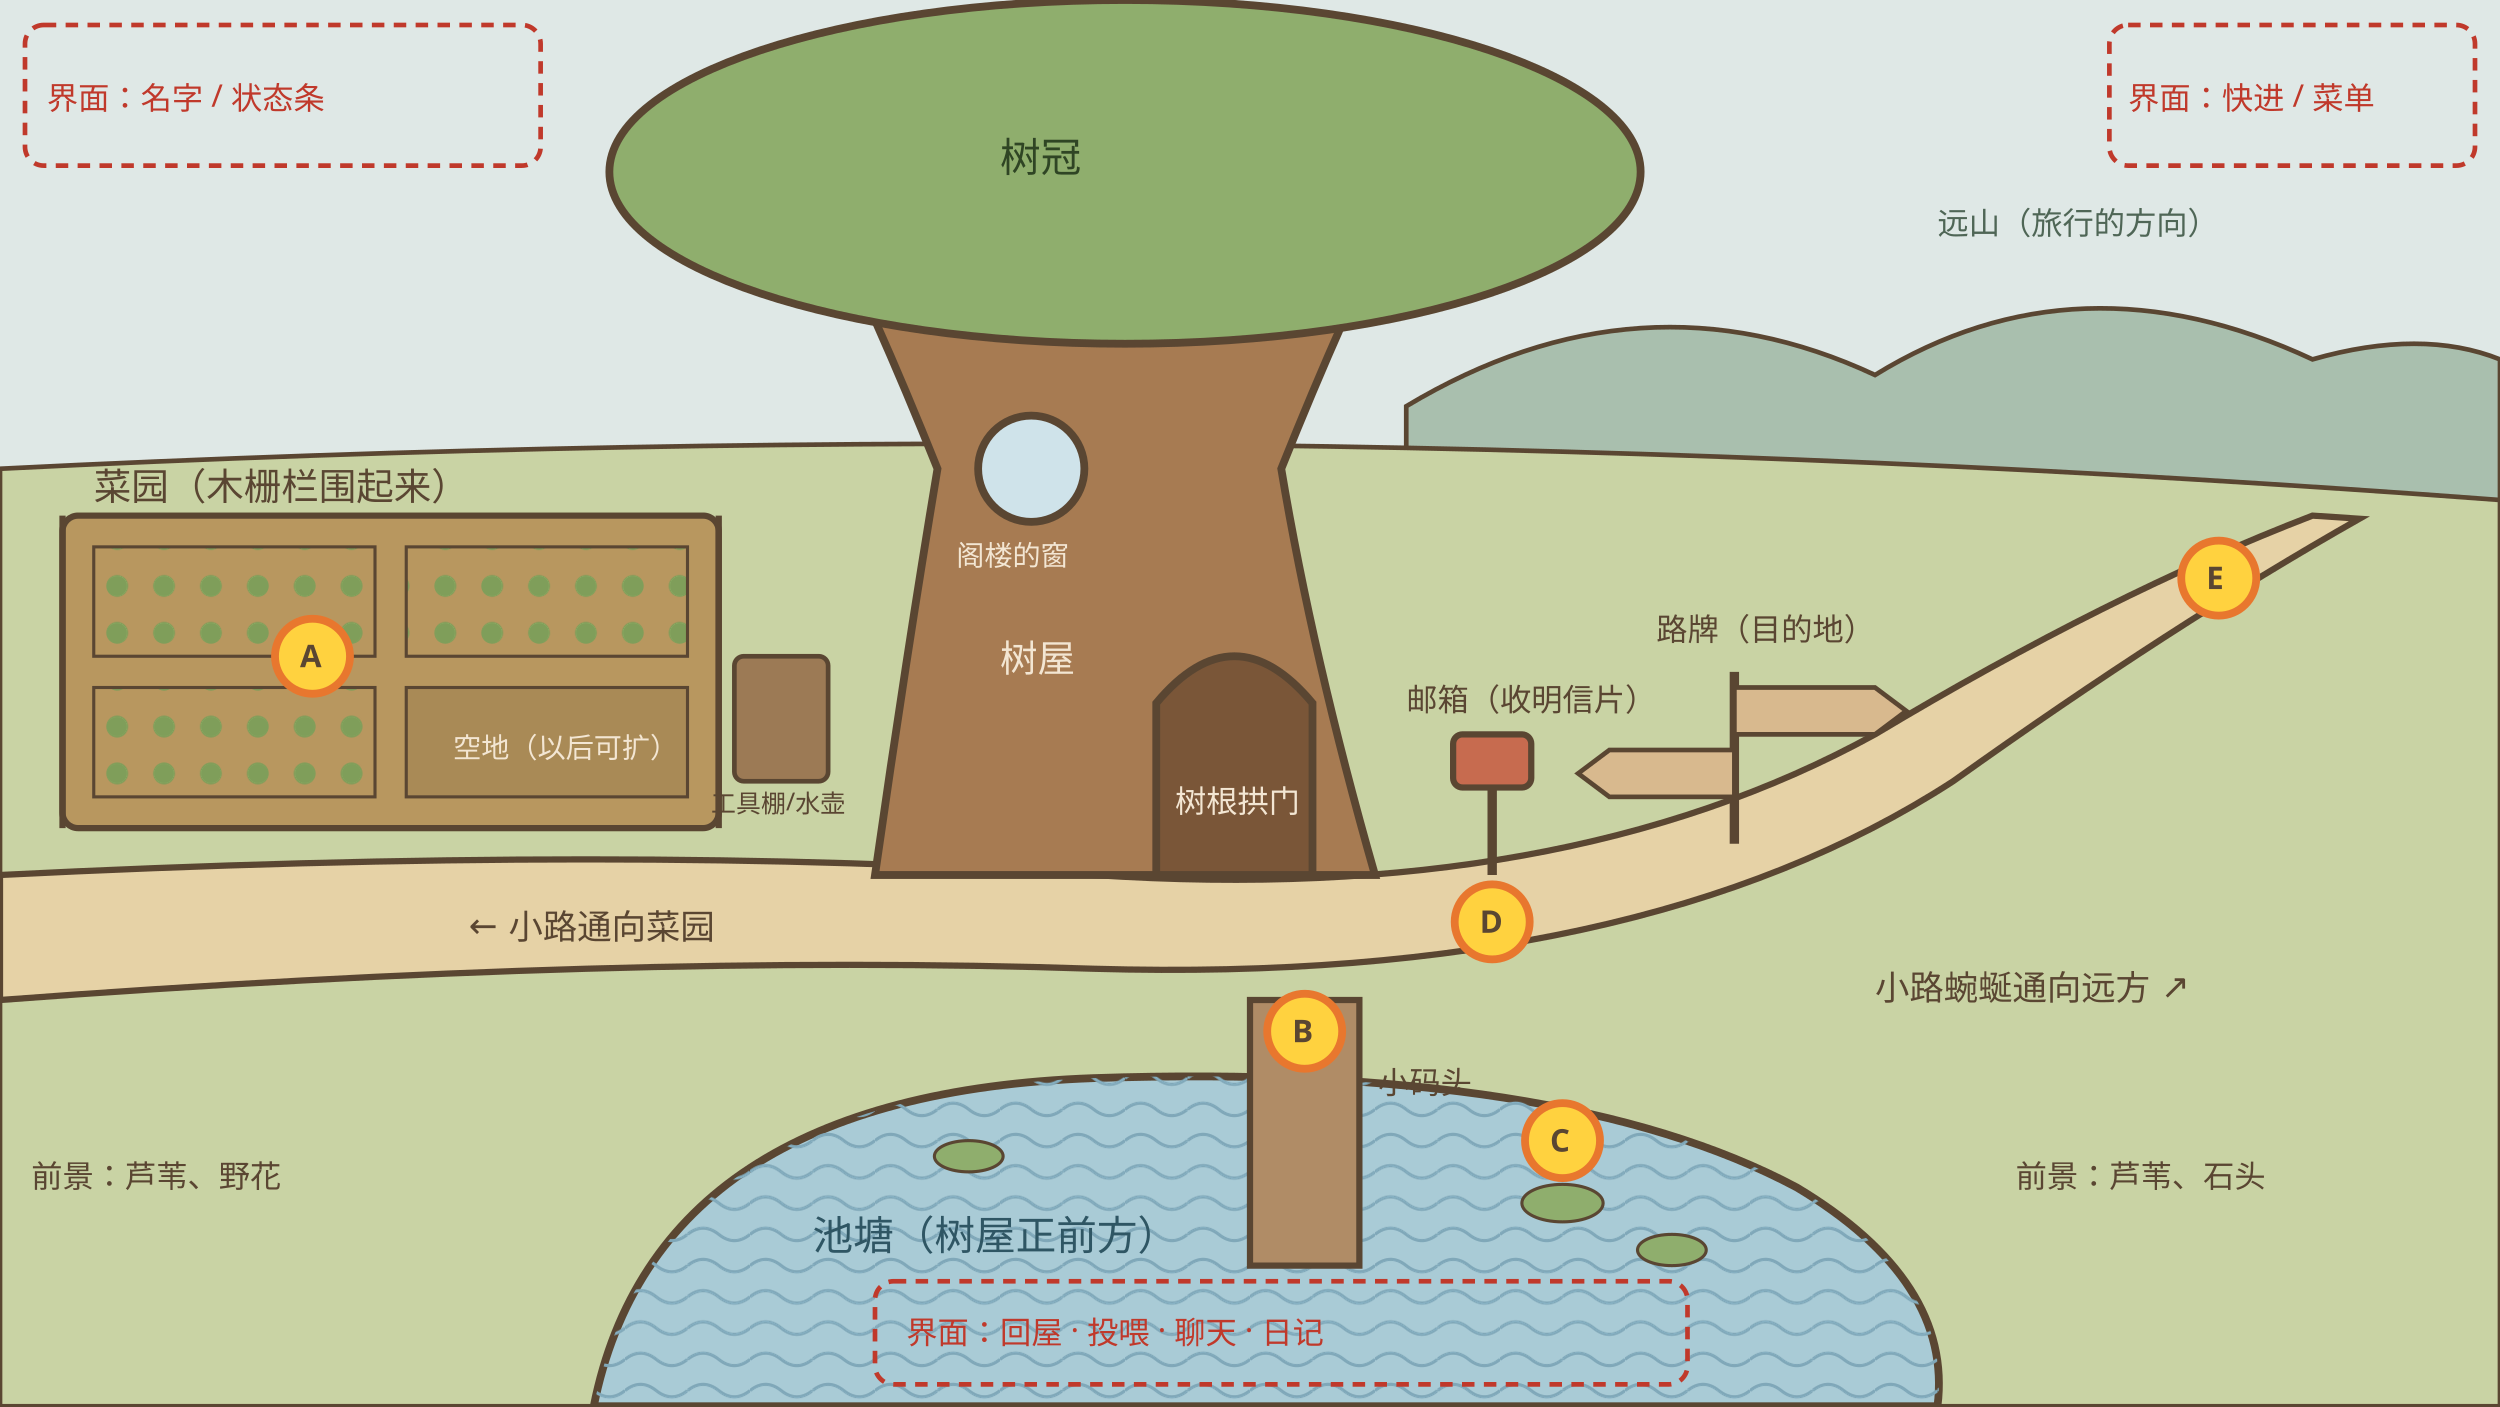
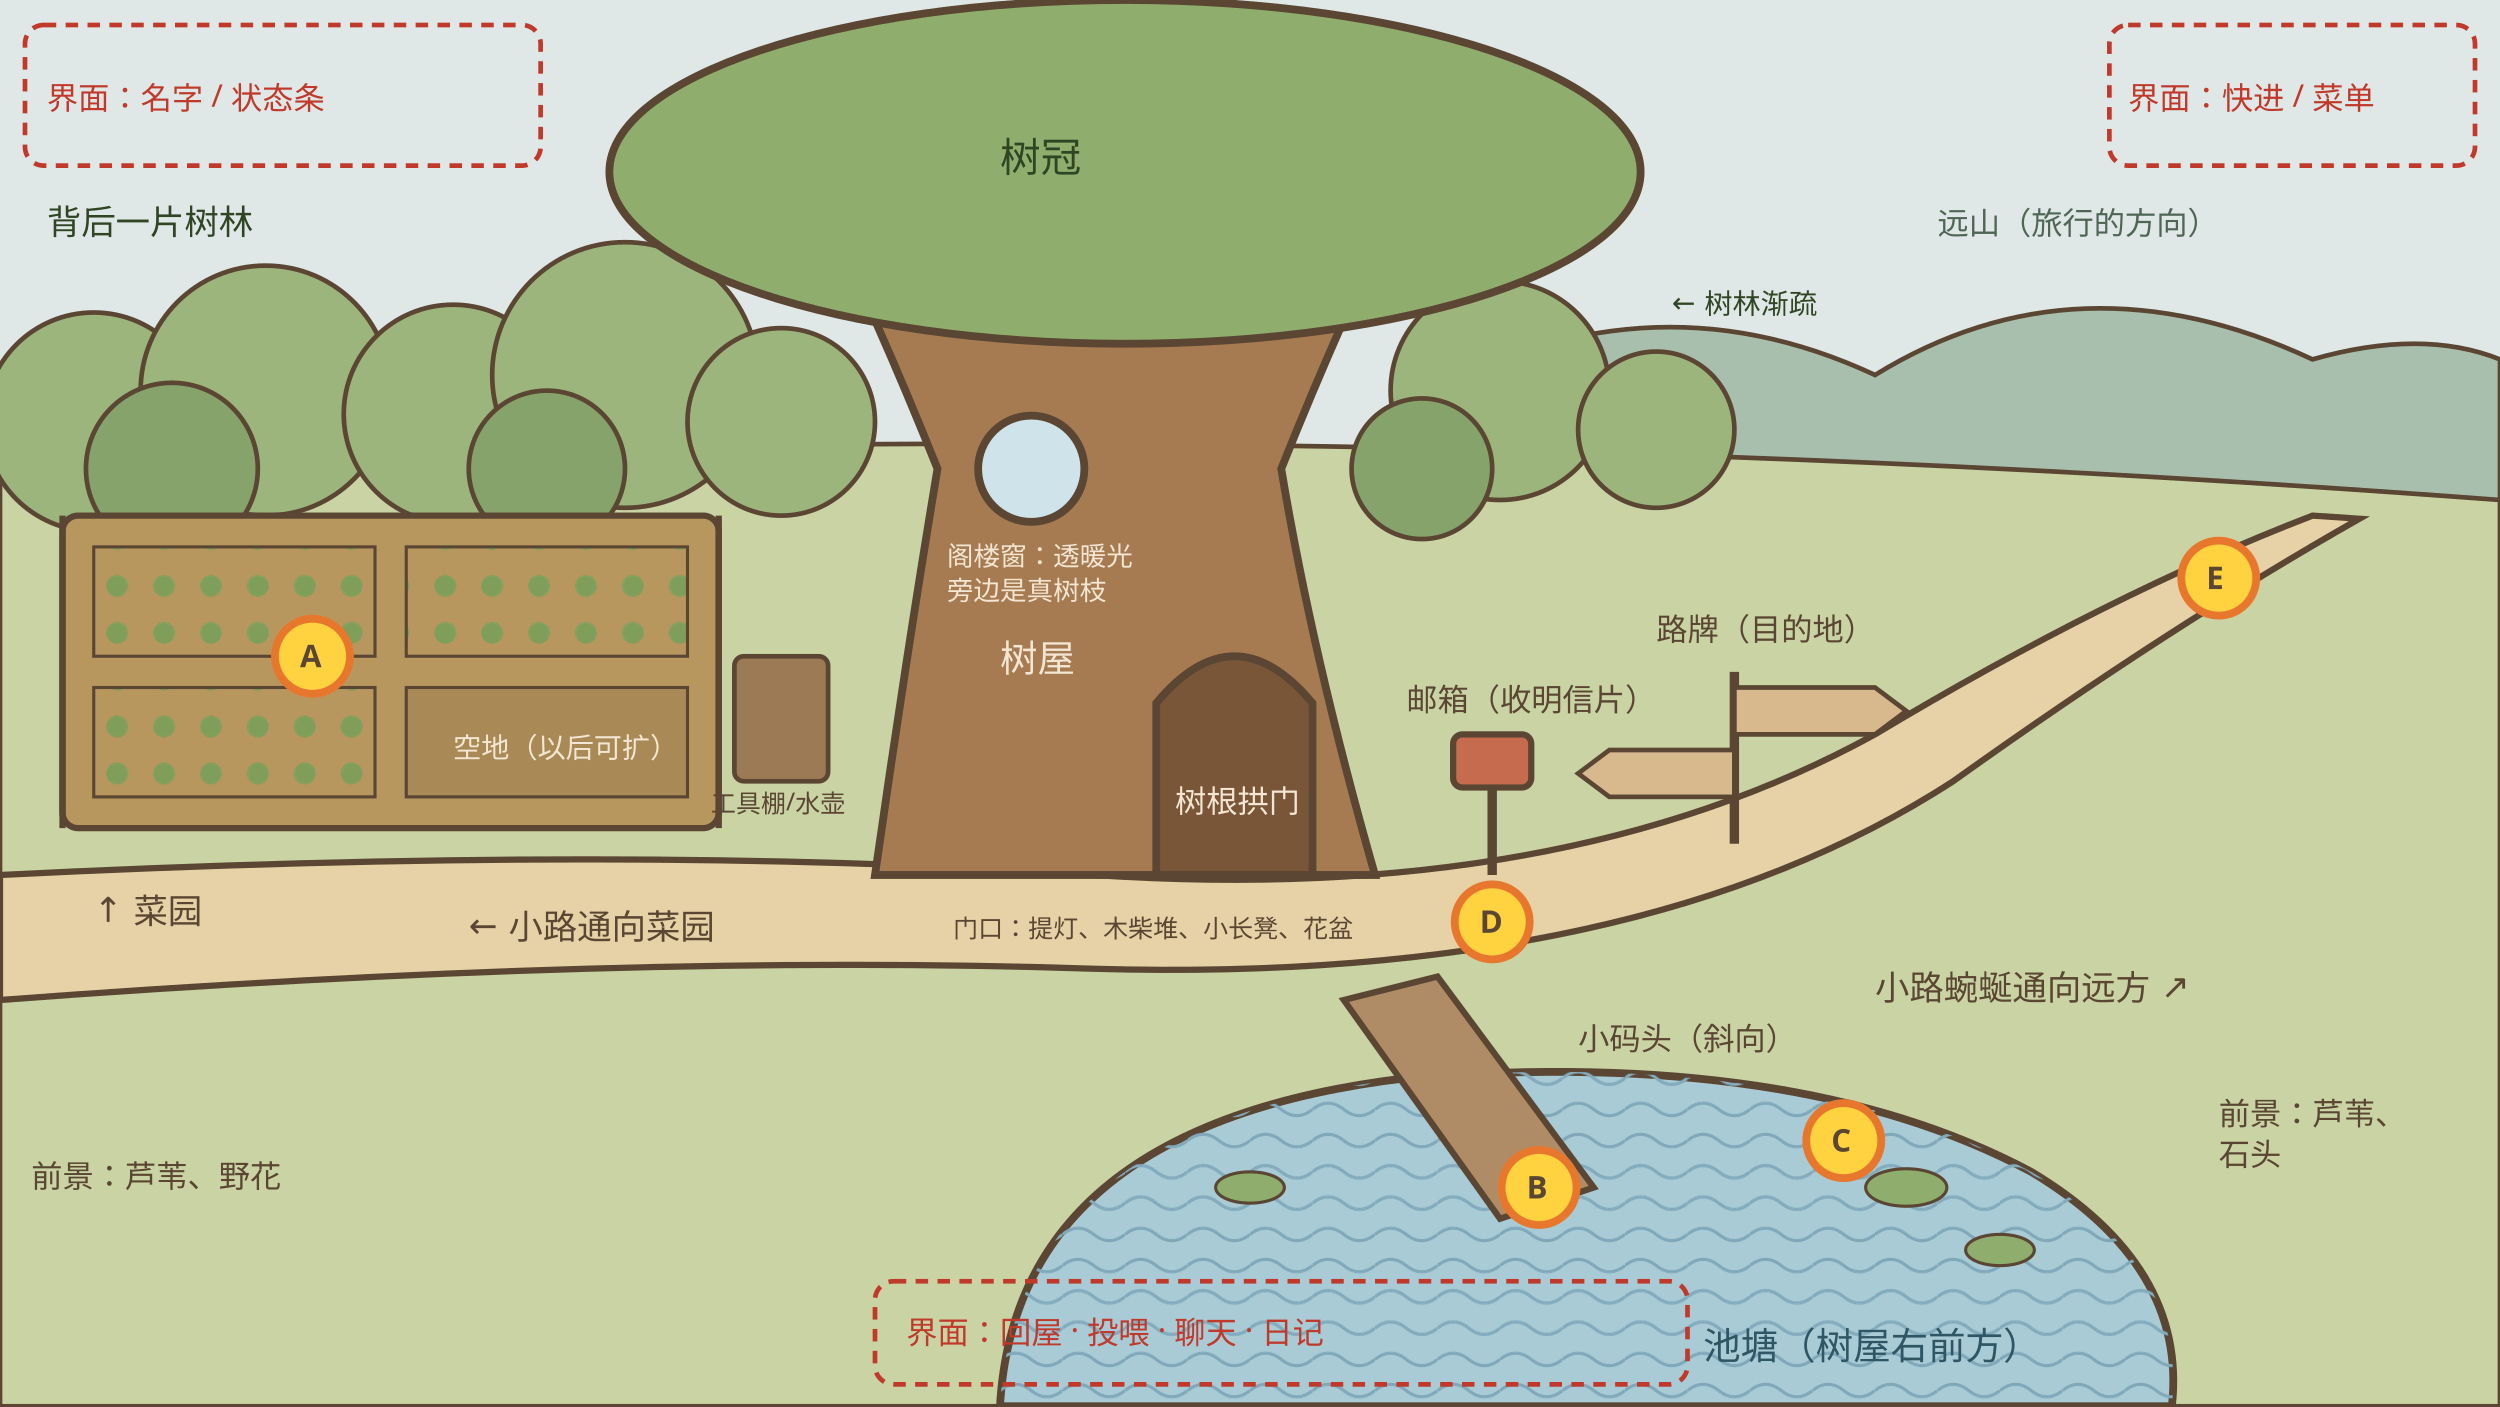
<svg xmlns="http://www.w3.org/2000/svg" viewBox="0 0 1600 900" width="1600" height="900" font-family="WenQuanYi Zen Hei, PingFang SC, Microsoft YaHei, sans-serif">
  <defs>
    <pattern id="water" width="40" height="20" patternUnits="userSpaceOnUse">
      <path d="M0 10 Q10 2 20 10 T40 10" fill="none" stroke="#7fa7b8" stroke-width="2" />
    </pattern>
    <pattern id="rows" width="30" height="30" patternUnits="userSpaceOnUse">
      <circle cx="15" cy="15" r="7" fill="#7f9e5a" />
    </pattern>
  </defs>
  <rect width="1600" height="900" fill="#dfe8e6" />
  <path d="M900 260 Q1050 170 1200 240 Q1330 160 1480 230 Q1550 210 1600 230 L1600 330 L900 330 Z" fill="#a9bfae" stroke="#5a4632" stroke-width="3" />
  <text x="1240" y="150" font-size="20" fill="#4f6656">远山（旅行的方向）</text>
  <path d="M0 300 Q800 260 1600 320 L1600 900 L0 900 Z" fill="#c9d3a4" stroke="#5a4632" stroke-width="3" />
+   <g fill="#9cb57c" stroke="#5a4632" stroke-width="3">
+     <circle cx="60" cy="270" r="70" />
+     <circle cx="170" cy="250" r="80" />
+     <circle cx="290" cy="265" r="70" />
+     <circle cx="400" cy="240" r="85" />
+     <circle cx="500" cy="270" r="60" />
+     <circle cx="960" cy="250" r="70" />
+     <circle cx="1060" cy="275" r="50" />
+   </g>
+   <g fill="#86a36b" stroke="#5a4632" stroke-width="3">
+     <circle cx="110" cy="300" r="55" />
+     <circle cx="350" cy="300" r="50" />
+     <circle cx="910" cy="300" r="45" />
+   </g>
+   <text x="30" y="150" font-size="22" fill="#2f4524">背后一片树林</text>
+   <text x="1070" y="200" font-size="18" fill="#2f4524">← 树林渐疏</text>
  <path d="M0 560 Q400 540 700 560 Q1000 580 1200 470 Q1350 380 1480 330 L1510 332 Q1390 400 1250 500 Q1050 630 700 620 Q400 610 0 640 Z" fill="#e6d2a6" stroke="#5a4632" stroke-width="4" />
  <text x="300" y="600" font-size="22" fill="#5a4632">← 小路通向菜园</text>
  <text x="1200" y="640" font-size="22" fill="#5a4632">小路蜿蜒通向远方 ↗</text>
  <path d="M560 560 Q580 420 600 300 Q560 200 520 120 L900 120 Q860 200 820 300 Q840 420 880 560 Z" fill="#a77b52" stroke="#5a4632" stroke-width="5" />
  <ellipse cx="720" cy="110" rx="330" ry="110" fill="#8fae6d" stroke="#5a4632" stroke-width="5" />
  <text x="640" y="110" font-size="26" fill="#2f4524">树冠</text>
  <circle cx="660" cy="300" r="34" fill="#cfe3ea" stroke="#5a4632" stroke-width="5" />
-   <text x="612" y="362" font-size="18" fill="#f3e6d3">阁楼的窗</text>
+   <text x="606" y="362" font-size="17" fill="#f3e6d3">阁楼窗：透暖光</text>
+   <text x="606" y="384" font-size="17" fill="#f3e6d3">旁边是真树枝</text>
  <path d="M740 560 L740 450 Q790 390 840 450 L840 560 Z" fill="#7a5638" stroke="#5a4632" stroke-width="5" />
  <text x="752" y="520" font-size="20" fill="#f3e6d3">树根拱门</text>
  <text x="640" y="430" font-size="24" fill="#f3e6d3">树屋</text>
+   <text x="610" y="600" font-size="16" fill="#5a4632">门口：提灯、木柴堆、小长凳、花盆</text>
  <rect x="930" y="470" width="50" height="34" rx="6" fill="#c76b4f" stroke="#5a4632" stroke-width="4" />
  <line x1="955" y1="504" x2="955" y2="560" stroke="#5a4632" stroke-width="6" />
  <text x="900" y="455" font-size="20" fill="#5a4632">邮箱（收明信片）</text>
  <line x1="1110" y1="430" x2="1110" y2="540" stroke="#5a4632" stroke-width="6" />
  <path d="M1110 440 L1200 440 L1220 455 L1200 470 L1110 470 Z" fill="#d8b98e" stroke="#5a4632" stroke-width="3" />
  <path d="M1110 480 L1030 480 L1010 495 L1030 510 L1110 510 Z" fill="#d8b98e" stroke="#5a4632" stroke-width="3" />
  <text x="1060" y="410" font-size="20" fill="#5a4632">路牌（目的地）</text>
  <rect x="40" y="330" width="420" height="200" rx="10" fill="#b8975f" stroke="#5a4632" stroke-width="4" />
  <rect x="60" y="350" width="180" height="70" fill="url(#rows)" stroke="#5a4632" stroke-width="2" />
  <rect x="260" y="350" width="180" height="70" fill="url(#rows)" stroke="#5a4632" stroke-width="2" />
  <rect x="60" y="440" width="180" height="70" fill="url(#rows)" stroke="#5a4632" stroke-width="2" />
  <rect x="260" y="440" width="180" height="70" fill="#a98a56" stroke="#5a4632" stroke-width="2" />
  <text x="290" y="485" font-size="18" fill="#f3e6d3">空地（以后可扩）</text>
  <g stroke="#5a4632" stroke-width="4">
    <line x1="40" y1="330" x2="40" y2="530" />
    <line x1="460" y1="330" x2="460" y2="530" />
  </g>
-   <text x="60" y="320" font-size="24" fill="#5a4632">菜园（木栅栏围起来）</text>
+   <text x="60" y="590" font-size="22" fill="#5a4632">↑ 菜园</text>
  <rect x="470" y="420" width="60" height="80" rx="6" fill="#9c7a55" stroke="#5a4632" stroke-width="3" />
  <text x="455" y="520" font-size="16" fill="#5a4632">工具棚/水壶</text>
-   <path d="M380 900 Q420 700 700 690 Q1000 680 1150 760 Q1250 820 1240 900 Z" fill="#a9cbd6" stroke="#5a4632" stroke-width="5" />
-   <path d="M380 900 Q420 700 700 690 Q1000 680 1150 760 Q1250 820 1240 900 Z" fill="url(#water)" />
-   <rect x="800" y="640" width="70" height="170" fill="#b08c66" stroke="#5a4632" stroke-width="4" />
-   <text x="882" y="700" font-size="20" fill="#5a4632">小码头</text>
-   <text x="520" y="800" font-size="26" fill="#2f5664">池塘（树屋正前方）</text>
+   <path d="M640 900 Q650 720 900 690 Q1150 670 1300 750 Q1400 810 1390 900 Z" fill="#a9cbd6" stroke="#5a4632" stroke-width="5" />
+   <path d="M640 900 Q650 720 900 690 Q1150 670 1300 750 Q1400 810 1390 900 Z" fill="url(#water)" />
+   <path d="M860 640 L920 625 L1020 760 L960 780 Z" fill="#b08c66" stroke="#5a4632" stroke-width="4" />
+   <text x="1010" y="672" font-size="20" fill="#5a4632">小码头（斜向）</text>
+   <text x="1090" y="870" font-size="24" fill="#2f5664">池塘（树屋右前方）</text>
  <g fill="#8fae6d" stroke="#5a4632" stroke-width="2">
-     <ellipse cx="1000" cy="770" rx="26" ry="12" />
-     <ellipse cx="1070" cy="800" rx="22" ry="10" />
-     <ellipse cx="620" cy="740" rx="22" ry="10" />
+     <ellipse cx="1220" cy="760" rx="26" ry="12" />
+     <ellipse cx="1280" cy="800" rx="22" ry="10" />
+     <ellipse cx="800" cy="760" rx="22" ry="10" />
  </g>
  <text x="20" y="760" font-size="20" fill="#5a4632">前景：芦苇、野花</text>
-   <text x="1290" y="760" font-size="20" fill="#5a4632">前景：芦苇、石头</text>
+   <text x="1420" y="720" font-size="20" fill="#5a4632">前景：芦苇、</text>
+   <text x="1420" y="746" font-size="20" fill="#5a4632">石头</text>
  <g fill="none" stroke="#c0392b" stroke-width="3" stroke-dasharray="8 6">
    <rect x="16" y="16" width="330" height="90" rx="12" />
    <rect x="1350" y="16" width="234" height="90" rx="12" />
    <rect x="560" y="820" width="520" height="66" rx="12" />
  </g>
  <g font-size="20" fill="#c0392b">
    <text x="30" y="70">界面：名字 / 状态条</text>
    <text x="1362" y="70">界面：快进 / 菜单</text>
    <text x="580" y="860">界面：回屋 · 投喂 · 聊天 · 日记</text>
  </g>
  <g font-size="20" font-weight="bold">
    <circle cx="200" cy="420" r="24" fill="#ffd23f" stroke="#e8772e" stroke-width="5" />
    <text x="192" y="427" fill="#5a4632">A</text>
-     <circle cx="835" cy="660" r="24" fill="#ffd23f" stroke="#e8772e" stroke-width="5" />
-     <text x="827" y="667" fill="#5a4632">B</text>
-     <circle cx="1000" cy="730" r="24" fill="#ffd23f" stroke="#e8772e" stroke-width="5" />
-     <text x="992" y="737" fill="#5a4632">C</text>
+     <circle cx="985" cy="760" r="24" fill="#ffd23f" stroke="#e8772e" stroke-width="5" />
+     <text x="977" y="767" fill="#5a4632">B</text>
+     <circle cx="1180" cy="730" r="24" fill="#ffd23f" stroke="#e8772e" stroke-width="5" />
+     <text x="1172" y="737" fill="#5a4632">C</text>
    <circle cx="955" cy="590" r="24" fill="#ffd23f" stroke="#e8772e" stroke-width="5" />
    <text x="947" y="597" fill="#5a4632">D</text>
    <circle cx="1420" cy="370" r="24" fill="#ffd23f" stroke="#e8772e" stroke-width="5" />
    <text x="1412" y="377" fill="#5a4632">E</text>
  </g>
</svg>
